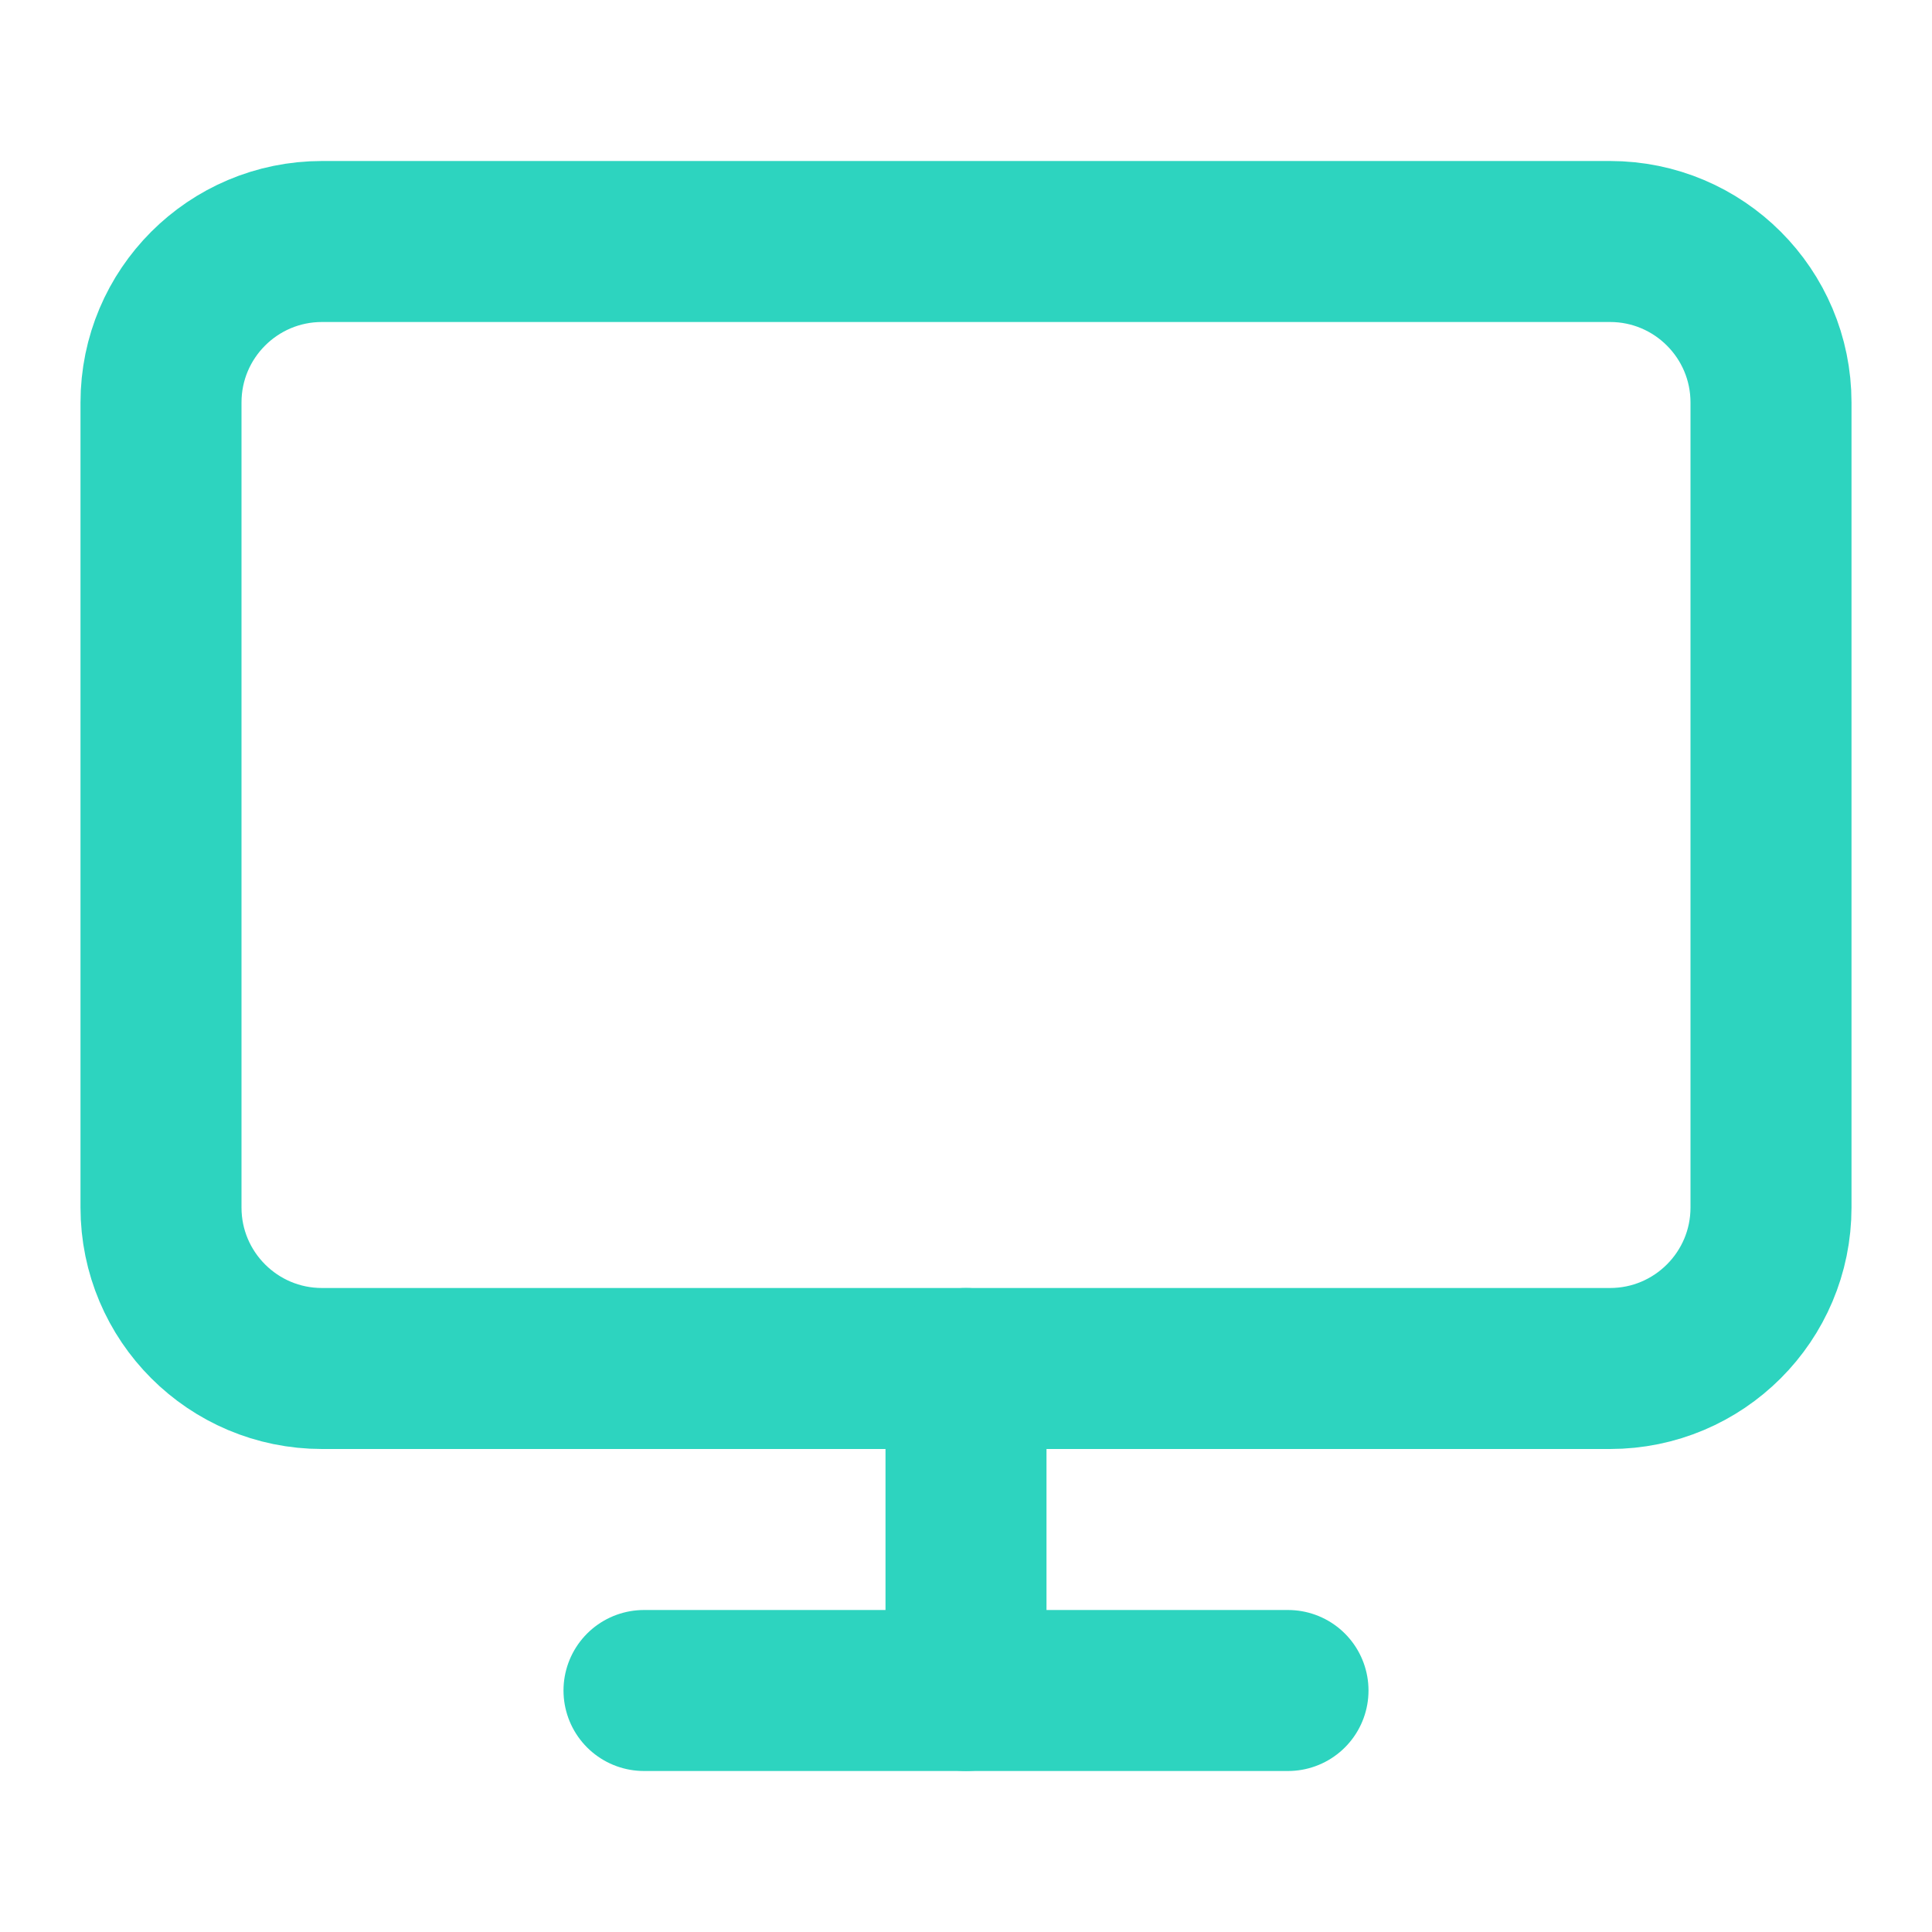
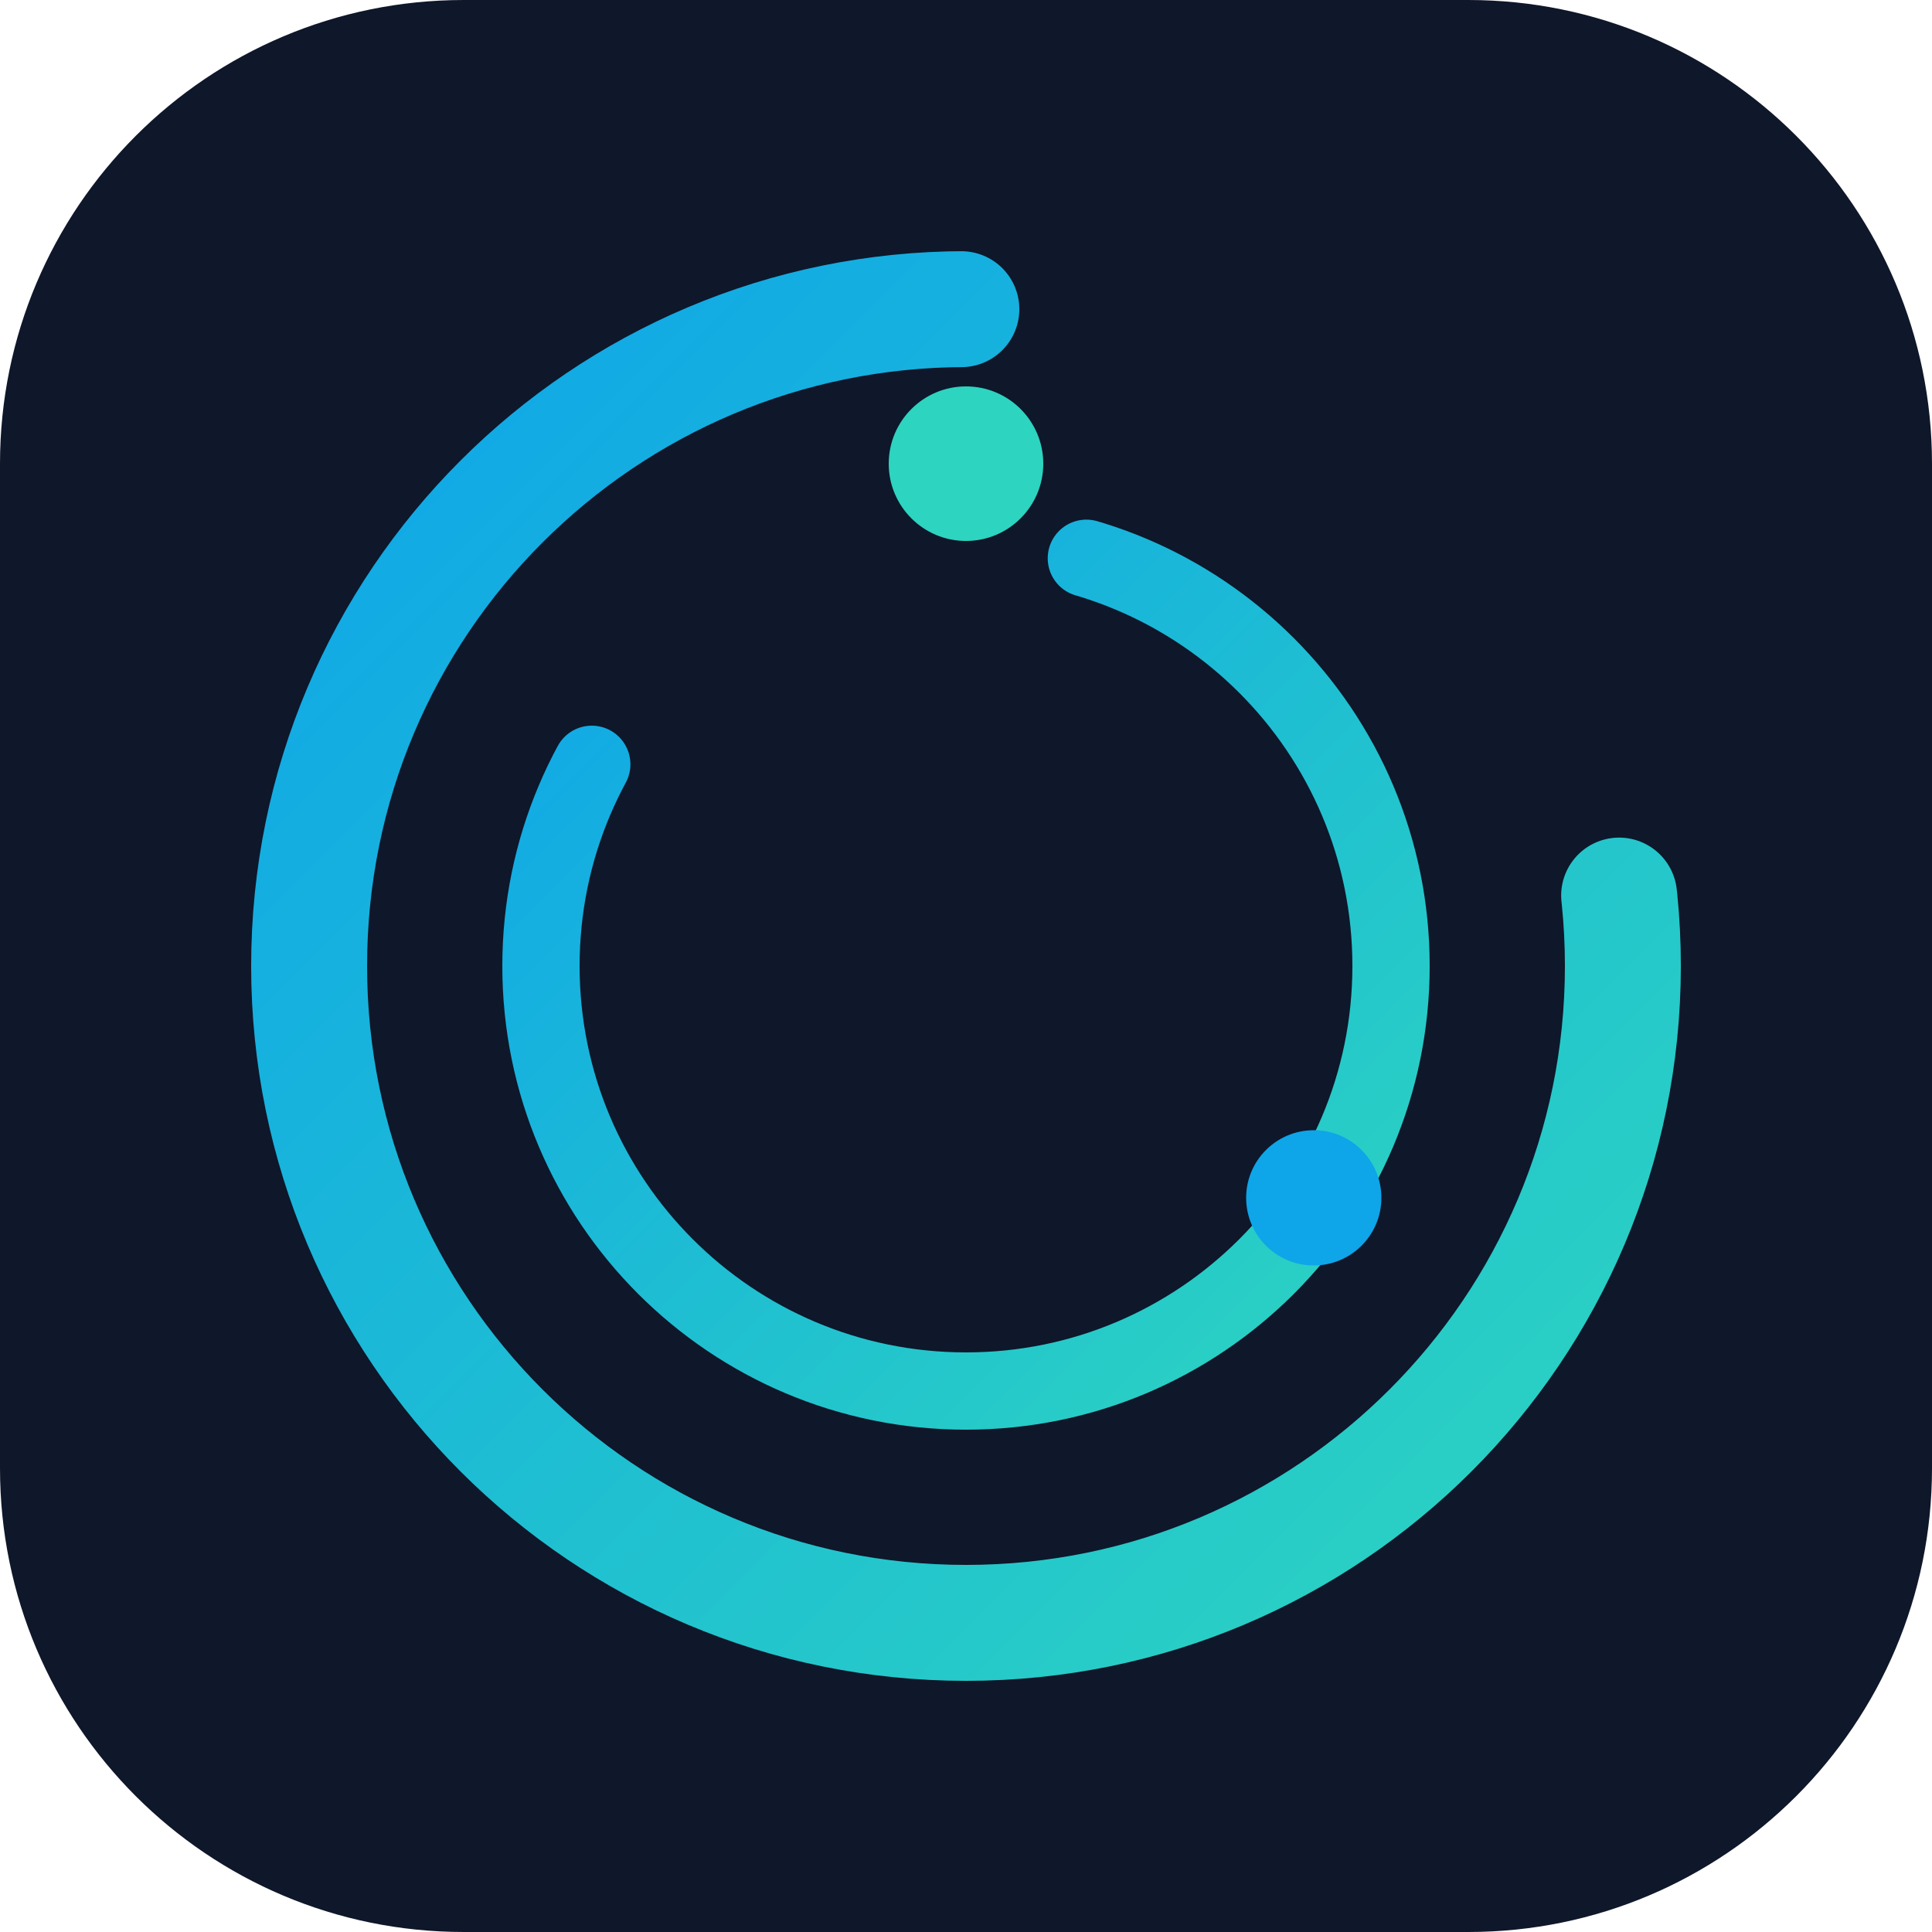
- <svg xmlns="http://www.w3.org/2000/svg" viewBox="0 0 24 24" width="24" height="24" fill="none" stroke="#2DD4BF" stroke-width="2" stroke-linecap="round" stroke-linejoin="round">
-   <rect x="2" y="3" width="20" height="14" rx="2" ry="2" />
-   <line x1="8" y1="21" x2="16" y2="21" />
-   <line x1="12" y1="17" x2="12" y2="21" />
+ <svg xmlns="http://www.w3.org/2000/svg" viewBox="0 0 100 100" fill="none">
+   <defs>
+     <linearGradient id="saocsGlow" x1="0%" y1="0%" x2="100%" y2="100%">
+       <stop offset="0%" stop-color="#0EA5E9" />
+       <stop offset="100%" stop-color="#2DD4BF" />
+     </linearGradient>
+   </defs>
+   <rect width="100" height="100" rx="24" fill="#0F172A" />
+   <circle cx="50" cy="50" r="34" stroke="url(#saocsGlow)" stroke-width="6" stroke-linecap="round" stroke-dasharray="160 50" />
+   <circle cx="50" cy="50" r="22" stroke="url(#saocsGlow)" stroke-width="4" stroke-linecap="round" stroke-dasharray="80 30" />
+   <circle cx="50" cy="24" r="4" fill="#2DD4BF" />
+   <circle cx="68" cy="62" r="3.5" fill="#0EA5E9" />
+   <line x1="50" y1="16" x2="50" y2="40" stroke="url(#saocsGlow)" stroke-width="6" stroke-linecap="round" />
</svg>
